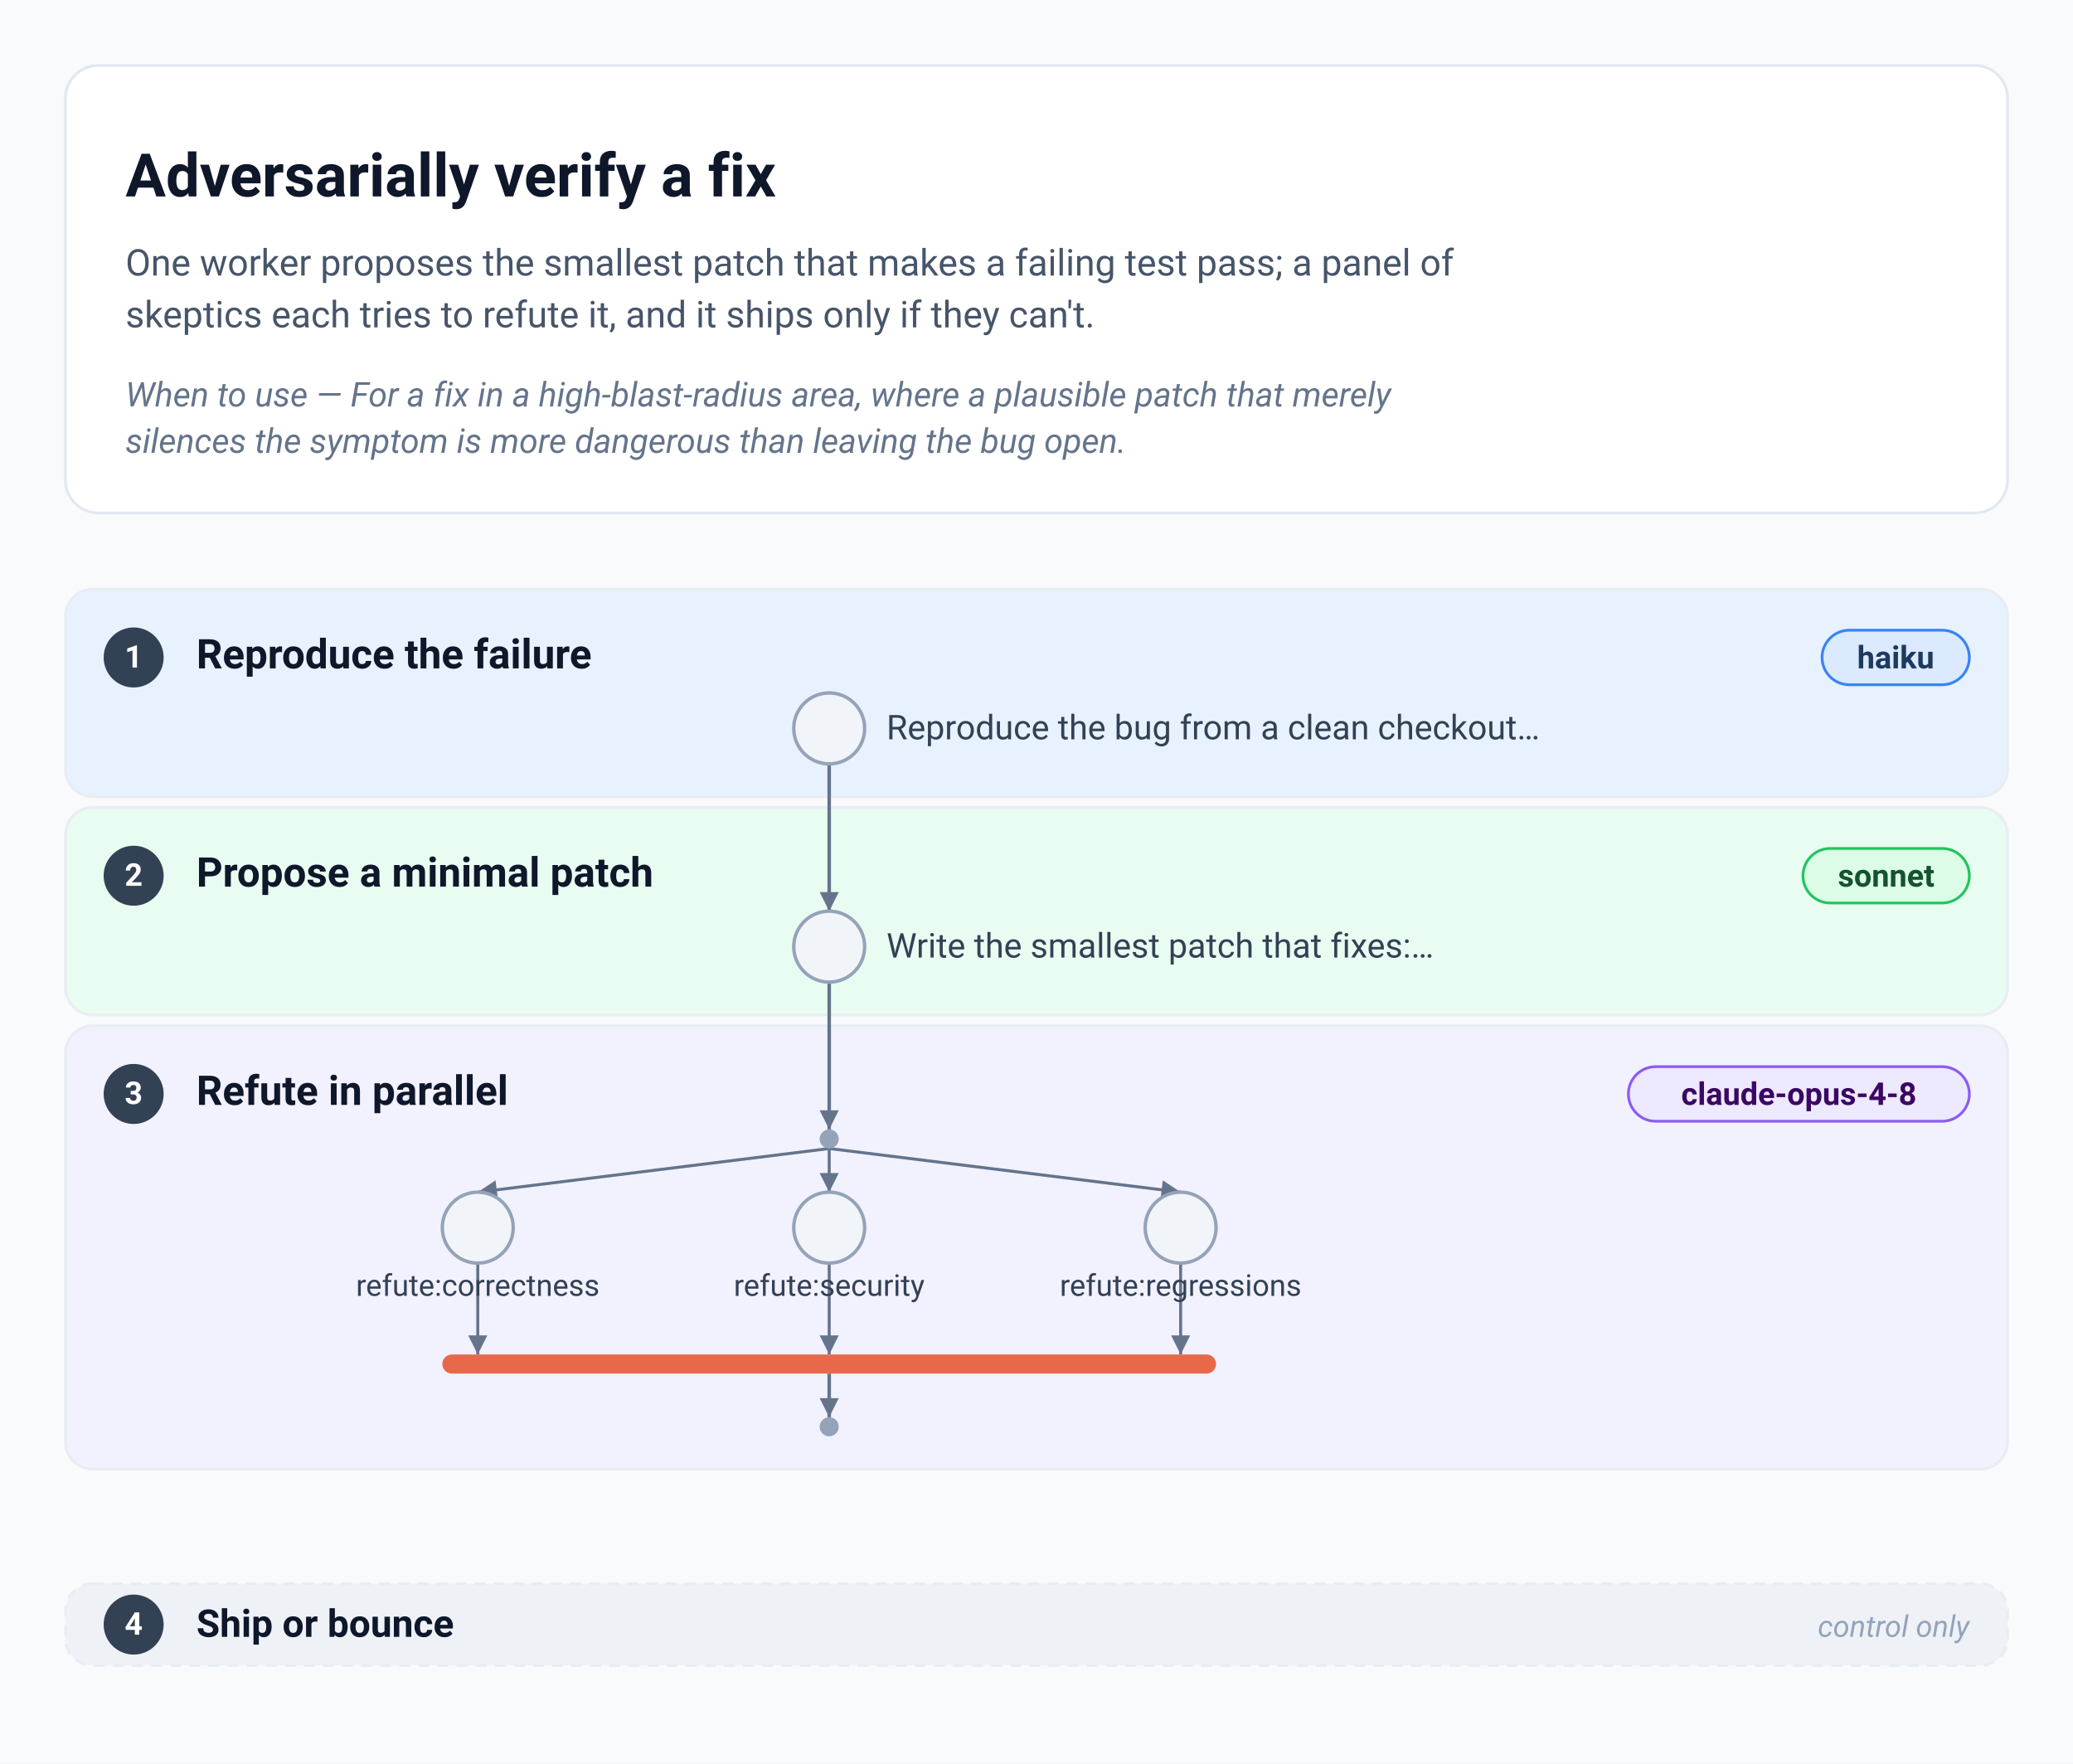
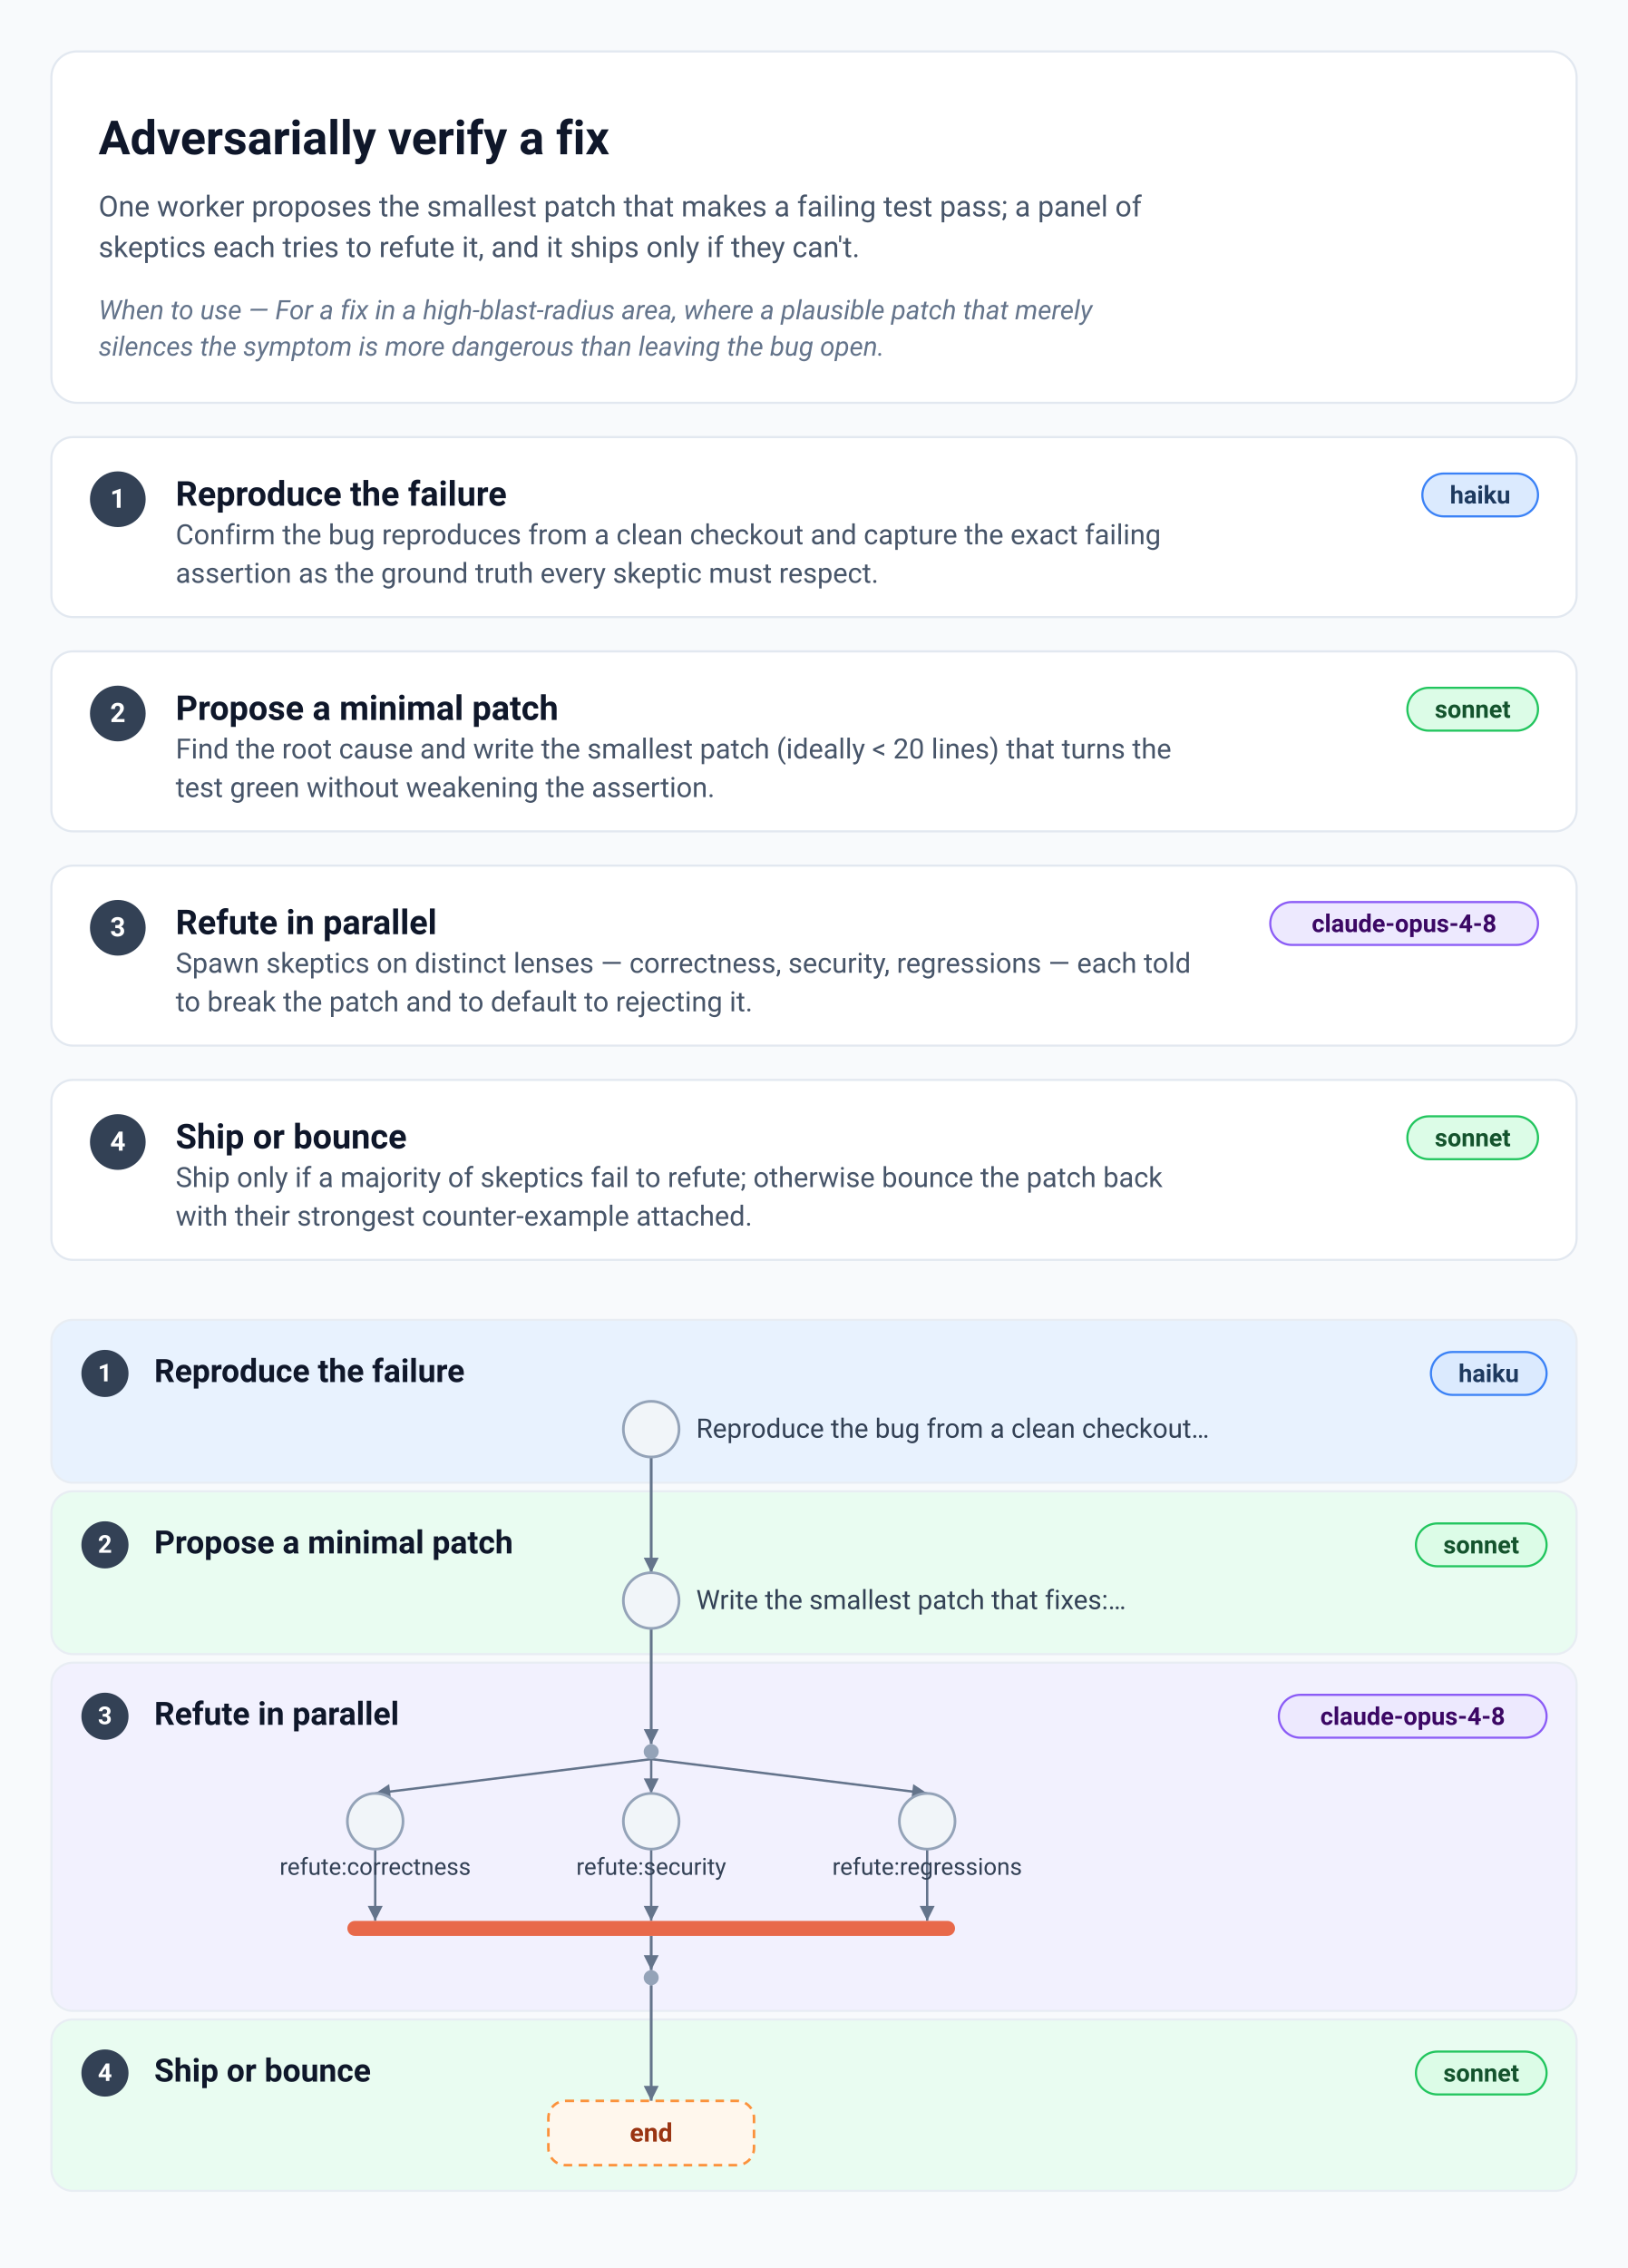
- <svg xmlns="http://www.w3.org/2000/svg" width="760" height="646.5" viewBox="0 0 760 646.5" font-family="-apple-system, BlinkMacSystemFont, 'Segoe UI', Roboto, Helvetica, Arial, sans-serif">
-   <rect width="760" height="646.5" fill="#f8fafc" />
+ <svg xmlns="http://www.w3.org/2000/svg" width="760" height="1058.5" viewBox="0 0 760 1058.5" font-family="-apple-system, BlinkMacSystemFont, 'Segoe UI', Roboto, Helvetica, Arial, sans-serif">
+   <rect width="760" height="1058.5" fill="#f8fafc" />
  <g transform="translate(0 24)">
    <g class="header-card">
      <rect x="24" y="0" width="712" height="164" rx="12" fill="#ffffff" stroke="#e2e8f0" stroke-width="1" />
      <text x="46" y="48" font-size="22" fill="#0f172a" font-weight="700">Adversarially verify a fix</text>
      <text x="46" y="77" font-size="13.5" fill="#475569">One worker proposes the smallest patch that makes a failing test pass; a panel of</text>
      <text x="46" y="96" font-size="13.5" fill="#475569">skeptics each tries to refute it, and it ships only if they can't.</text>
      <text x="46" y="125" font-size="12.5" fill="#64748b" font-style="italic">When to use — For a fix in a high-blast-radius area, where a plausible patch that merely</text>
      <text x="46" y="142" font-size="12.5" fill="#64748b" font-style="italic">silences the symptom is more dangerous than leaving the bug open.</text>
    </g>
  </g>
-   <g class="topology" transform="translate(0 204)">
+   <g transform="translate(0 204)">
+     <g class="phase-card">
+       <rect x="24" y="0" width="712" height="84" rx="10" fill="#ffffff" stroke="#e2e8f0" stroke-width="1" />
+       <circle cx="55" cy="29" r="13" fill="#334155" />
+       <text x="55" y="33" font-size="12.5" fill="#ffffff" font-weight="700" text-anchor="middle">1</text>
+       <text x="82" y="32" font-size="16" fill="#0f172a" font-weight="700">Reproduce the failure</text>
+       <rect x="664" y="17" width="54" height="20" rx="10" fill="#dbeafe" stroke="#3b82f6" stroke-width="1" />
+       <text x="691" y="31" font-size="11.5" fill="#1e3a5f" font-weight="600" text-anchor="middle">haiku</text>
+       <text x="82" y="50" font-size="13" fill="#475569">Confirm the bug reproduces from a clean checkout and capture the exact failing</text>
+       <text x="82" y="68" font-size="13" fill="#475569">assertion as the ground truth every skeptic must respect.</text>
+     </g>
+   </g>
+   <g transform="translate(0 304)">
+     <g class="phase-card">
+       <rect x="24" y="0" width="712" height="84" rx="10" fill="#ffffff" stroke="#e2e8f0" stroke-width="1" />
+       <circle cx="55" cy="29" r="13" fill="#334155" />
+       <text x="55" y="33" font-size="12.5" fill="#ffffff" font-weight="700" text-anchor="middle">2</text>
+       <text x="82" y="32" font-size="16" fill="#0f172a" font-weight="700">Propose a minimal patch</text>
+       <rect x="657" y="17" width="61" height="20" rx="10" fill="#dcfce7" stroke="#22c55e" stroke-width="1" />
+       <text x="687.5" y="31" font-size="11.5" fill="#14532d" font-weight="600" text-anchor="middle">sonnet</text>
+       <text x="82" y="50" font-size="13" fill="#475569">Find the root cause and write the smallest patch (ideally &lt; 20 lines) that turns the</text>
+       <text x="82" y="68" font-size="13" fill="#475569">test green without weakening the assertion.</text>
+     </g>
+   </g>
+   <g transform="translate(0 404)">
+     <g class="phase-card">
+       <rect x="24" y="0" width="712" height="84" rx="10" fill="#ffffff" stroke="#e2e8f0" stroke-width="1" />
+       <circle cx="55" cy="29" r="13" fill="#334155" />
+       <text x="55" y="33" font-size="12.5" fill="#ffffff" font-weight="700" text-anchor="middle">3</text>
+       <text x="82" y="32" font-size="16" fill="#0f172a" font-weight="700">Refute in parallel</text>
+       <rect x="593" y="17" width="125" height="20" rx="10" fill="#ede9fe" stroke="#8b5cf6" stroke-width="1" />
+       <text x="655.5" y="31" font-size="11.5" fill="#3b0764" font-weight="600" text-anchor="middle">claude-opus-4-8</text>
+       <text x="82" y="50" font-size="13" fill="#475569">Spawn skeptics on distinct lenses — correctness, security, regressions — each told</text>
+       <text x="82" y="68" font-size="13" fill="#475569">to break the patch and to default to rejecting it.</text>
+     </g>
+   </g>
+   <g transform="translate(0 504)">
+     <g class="phase-card">
+       <rect x="24" y="0" width="712" height="84" rx="10" fill="#ffffff" stroke="#e2e8f0" stroke-width="1" />
+       <circle cx="55" cy="29" r="13" fill="#334155" />
+       <text x="55" y="33" font-size="12.5" fill="#ffffff" font-weight="700" text-anchor="middle">4</text>
+       <text x="82" y="32" font-size="16" fill="#0f172a" font-weight="700">Ship or bounce</text>
+       <rect x="657" y="17" width="61" height="20" rx="10" fill="#dcfce7" stroke="#22c55e" stroke-width="1" />
+       <text x="687.5" y="31" font-size="11.5" fill="#14532d" font-weight="600" text-anchor="middle">sonnet</text>
+       <text x="82" y="50" font-size="13" fill="#475569">Ship only if a majority of skeptics fail to refute; otherwise bounce the patch back</text>
+       <text x="82" y="68" font-size="13" fill="#475569">with their strongest counter-example attached.</text>
+     </g>
+   </g>
+   <g class="topology" transform="translate(0 604)">
    <rect class="swimlane" x="24" y="12" width="712" height="76" rx="10" fill="#dbeafe" fill-opacity="0.55" stroke="#e8edf3" stroke-width="1" />
    <rect class="swimlane" x="24" y="92" width="712" height="76" rx="10" fill="#dcfce7" fill-opacity="0.55" stroke="#e8edf3" stroke-width="1" />
    <rect class="swimlane" x="24" y="172" width="712" height="162.5" rx="10" fill="#ede9fe" fill-opacity="0.55" stroke="#e8edf3" stroke-width="1" />
-     <rect class="swimlane-empty" x="24" y="376.5" width="712" height="30" rx="10" fill="#eef2f7" stroke="#e8edf3" stroke-width="1" stroke-dasharray="4 3" />
+     <rect class="swimlane" x="24" y="338.5" width="712" height="80" rx="10" fill="#dcfce7" fill-opacity="0.55" stroke="#e8edf3" stroke-width="1" />
    <g class="edge">
      <path d="M 304 76 L 304 130" fill="none" stroke="#64748b" stroke-width="1.3" />
      <polygon points="304,130 300.5,123 307.5,123" fill="#64748b" />
    </g>
    <g class="edge">
      <path d="M 304 217 L 175.16 233" fill="none" stroke="#64748b" stroke-width="1.1" />
      <polygon points="175.16,233 181.68,228.66 182.54,235.61" fill="#64748b" />
    </g>
    <g class="edge">
      <path d="M 304 217 L 304 233" fill="none" stroke="#64748b" stroke-width="1.1" />
      <polygon points="304,233 300.5,226 307.5,226" fill="#64748b" />
    </g>
    <g class="edge">
      <path d="M 304 217 L 432.84 233" fill="none" stroke="#64748b" stroke-width="1.1" />
      <polygon points="432.84,233 425.46,235.61 426.32,228.66" fill="#64748b" />
    </g>
    <g class="edge">
      <path d="M 175.16 259 L 175.16 292.5" fill="none" stroke="#64748b" stroke-width="1.1" />
      <polygon points="175.16,292.5 171.66,285.5 178.66,285.5" fill="#64748b" />
    </g>
    <g class="edge">
      <path d="M 304 259 L 304 292.5" fill="none" stroke="#64748b" stroke-width="1.1" />
      <polygon points="304,292.5 300.5,285.5 307.5,285.5" fill="#64748b" />
    </g>
    <g class="edge">
      <path d="M 432.84 259 L 432.84 292.5" fill="none" stroke="#64748b" stroke-width="1.1" />
      <polygon points="432.84,292.5 429.34,285.5 436.34,285.5" fill="#64748b" />
    </g>
    <g class="edge">
      <path d="M 304 299.5 L 304 315.5" fill="none" stroke="#64748b" stroke-width="1.3" />
      <polygon points="304,315.5 300.5,308.5 307.5,308.5" fill="#64748b" />
    </g>
    <g class="edge">
      <path d="M 304 156 L 304 210" fill="none" stroke="#64748b" stroke-width="1.3" />
      <polygon points="304,210 300.5,203 307.5,203" fill="#64748b" />
    </g>
+     <g class="edge">
+       <path d="M 304 322.5 L 304 376.5" fill="none" stroke="#64748b" stroke-width="1.3" />
+       <polygon points="304,376.5 300.5,369.5 307.5,369.5" fill="#64748b" />
+     </g>
    <g class="agent-node">
      <circle cx="304" cy="63" r="13" fill="#f1f5f9" stroke="#94a3b8" stroke-width="1.25" />
      <text x="325" y="67" font-size="12.5" fill="#334155">Reproduce the bug from a clean checkout…</text>
    </g>
    <g class="agent-node">
      <circle cx="304" cy="143" r="13" fill="#f1f5f9" stroke="#94a3b8" stroke-width="1.25" />
      <text x="325" y="147" font-size="12.5" fill="#334155">Write the smallest patch that fixes:…</text>
    </g>
    <circle class="hub" cx="304" cy="213.5" r="3.5" fill="#94a3b8" />
    <g class="agent-node">
      <circle cx="175.16" cy="246" r="13" fill="#f1f5f9" stroke="#94a3b8" stroke-width="1.25" />
      <text x="175.16" y="271" font-size="11" fill="#334155" text-anchor="middle">refute:correctness</text>
    </g>
    <g class="agent-node">
      <circle cx="304" cy="246" r="13" fill="#f1f5f9" stroke="#94a3b8" stroke-width="1.25" />
      <text x="304" y="271" font-size="11" fill="#334155" text-anchor="middle">refute:security</text>
    </g>
    <g class="agent-node">
      <circle cx="432.84" cy="246" r="13" fill="#f1f5f9" stroke="#94a3b8" stroke-width="1.25" />
      <text x="432.84" y="271" font-size="11" fill="#334155" text-anchor="middle">refute:regressions</text>
    </g>
    <rect class="barrier" x="162.16" y="292.5" width="283.68" height="7" rx="3.5" fill="#e8694a" />
    <circle class="hub" cx="304" cy="319" r="3.5" fill="#94a3b8" />
+     <g class="control-node">
+       <rect class="control-box" x="256" y="376.5" width="96" height="30" rx="8" fill="#fff7ed" stroke="#fb923c" stroke-width="1.2" stroke-dasharray="4 3" />
+       <text x="304" y="395.5" font-size="12" fill="#9a3412" font-weight="600" text-anchor="middle">end</text>
+     </g>
    <g class="lane-chrome">
      <circle cx="49" cy="37" r="11" fill="#334155" />
      <text x="49" y="40.7" font-size="11.5" fill="#ffffff" font-weight="700" text-anchor="middle">1</text>
      <text x="72" y="41" font-size="15" fill="#0f172a" font-weight="700">Reproduce the failure</text>
      <rect x="668" y="27" width="54" height="20" rx="10" fill="#dbeafe" stroke="#3b82f6" stroke-width="1" />
      <text x="695" y="41" font-size="11.5" fill="#1e3a5f" font-weight="600" text-anchor="middle">haiku</text>
    </g>
    <g class="lane-chrome">
      <circle cx="49" cy="117" r="11" fill="#334155" />
      <text x="49" y="120.7" font-size="11.5" fill="#ffffff" font-weight="700" text-anchor="middle">2</text>
      <text x="72" y="121" font-size="15" fill="#0f172a" font-weight="700">Propose a minimal patch</text>
      <rect x="661" y="107" width="61" height="20" rx="10" fill="#dcfce7" stroke="#22c55e" stroke-width="1" />
      <text x="691.5" y="121" font-size="11.5" fill="#14532d" font-weight="600" text-anchor="middle">sonnet</text>
    </g>
    <g class="lane-chrome">
      <circle cx="49" cy="197" r="11" fill="#334155" />
      <text x="49" y="200.7" font-size="11.5" fill="#ffffff" font-weight="700" text-anchor="middle">3</text>
      <text x="72" y="201" font-size="15" fill="#0f172a" font-weight="700">Refute in parallel</text>
      <rect x="597" y="187" width="125" height="20" rx="10" fill="#ede9fe" stroke="#8b5cf6" stroke-width="1" />
      <text x="659.5" y="201" font-size="11.5" fill="#3b0764" font-weight="600" text-anchor="middle">claude-opus-4-8</text>
    </g>
    <g class="lane-chrome">
-       <circle cx="49" cy="391.5" r="11" fill="#334155" />
-       <text x="49" y="395.2" font-size="11.5" fill="#ffffff" font-weight="700" text-anchor="middle">4</text>
-       <text x="72" y="396" font-size="14" fill="#0f172a" font-weight="600">Ship or bounce</text>
-       <text x="722" y="396" font-size="11" fill="#94a3b8" font-style="italic" text-anchor="end">control only</text>
+       <circle cx="49" cy="363.5" r="11" fill="#334155" />
+       <text x="49" y="367.2" font-size="11.5" fill="#ffffff" font-weight="700" text-anchor="middle">4</text>
+       <text x="72" y="367.5" font-size="15" fill="#0f172a" font-weight="700">Ship or bounce</text>
+       <rect x="661" y="353.5" width="61" height="20" rx="10" fill="#dcfce7" stroke="#22c55e" stroke-width="1" />
+       <text x="691.5" y="367.5" font-size="11.5" fill="#14532d" font-weight="600" text-anchor="middle">sonnet</text>
    </g>
  </g>
</svg>
